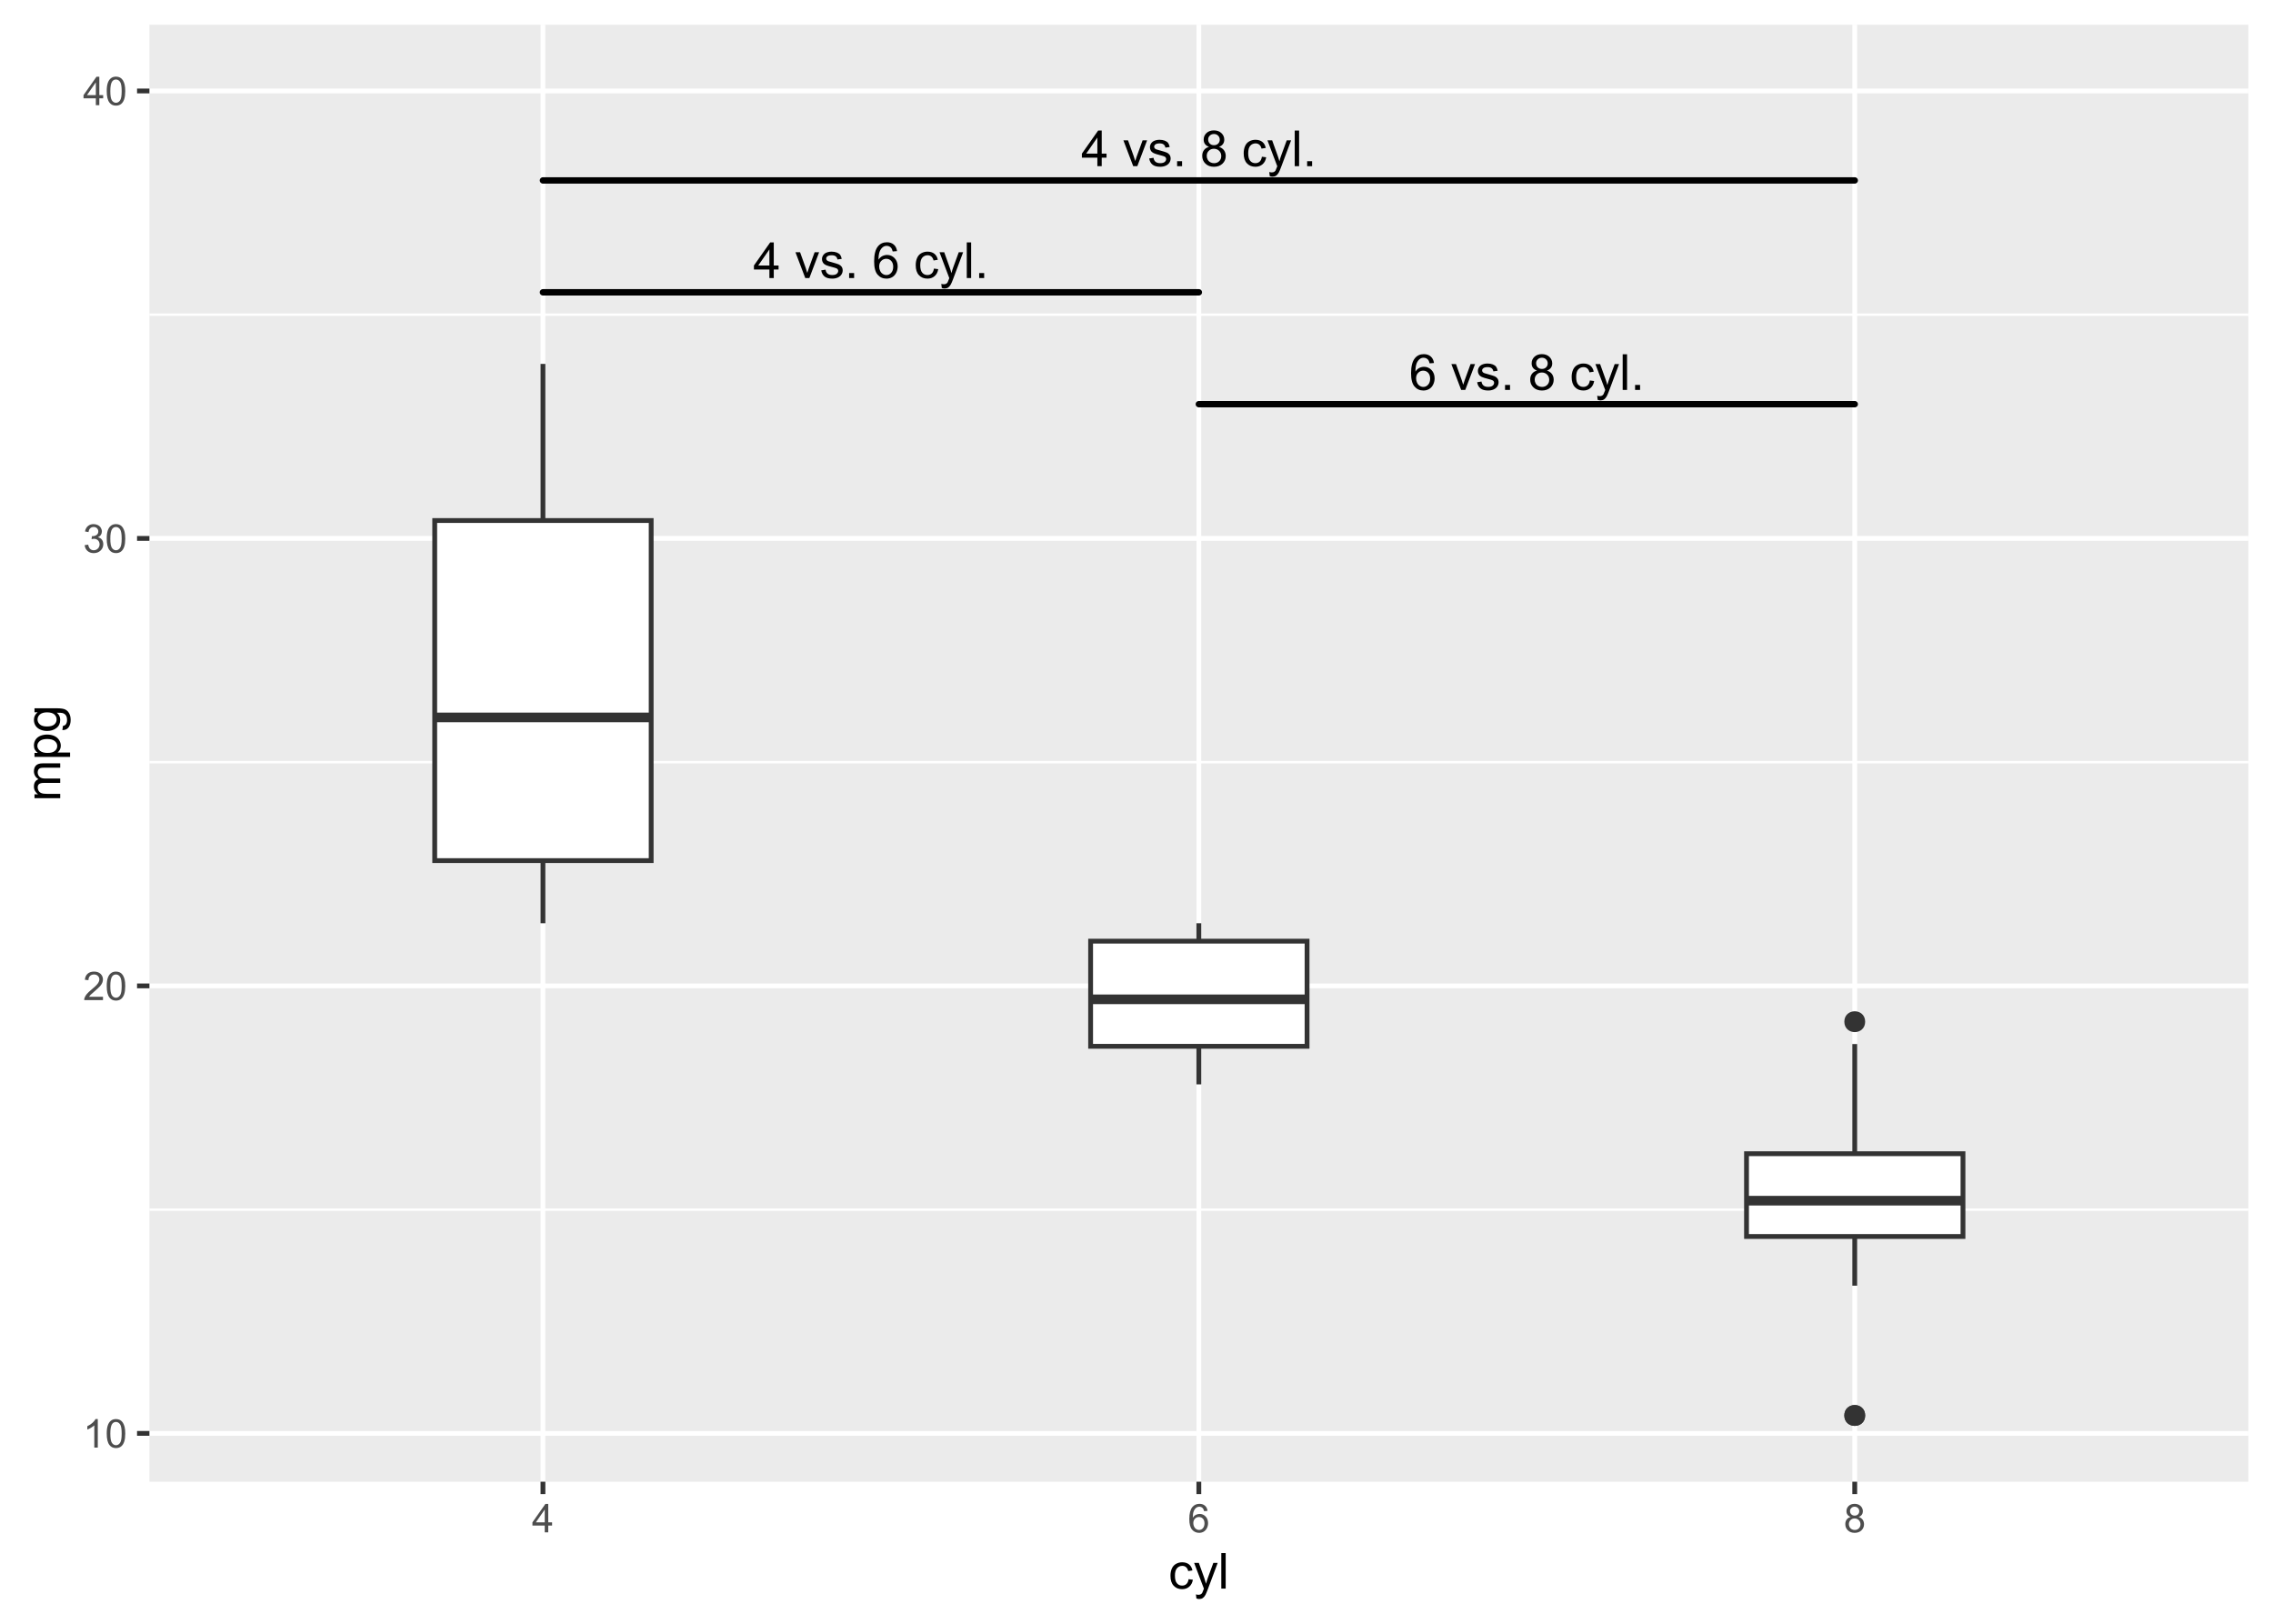
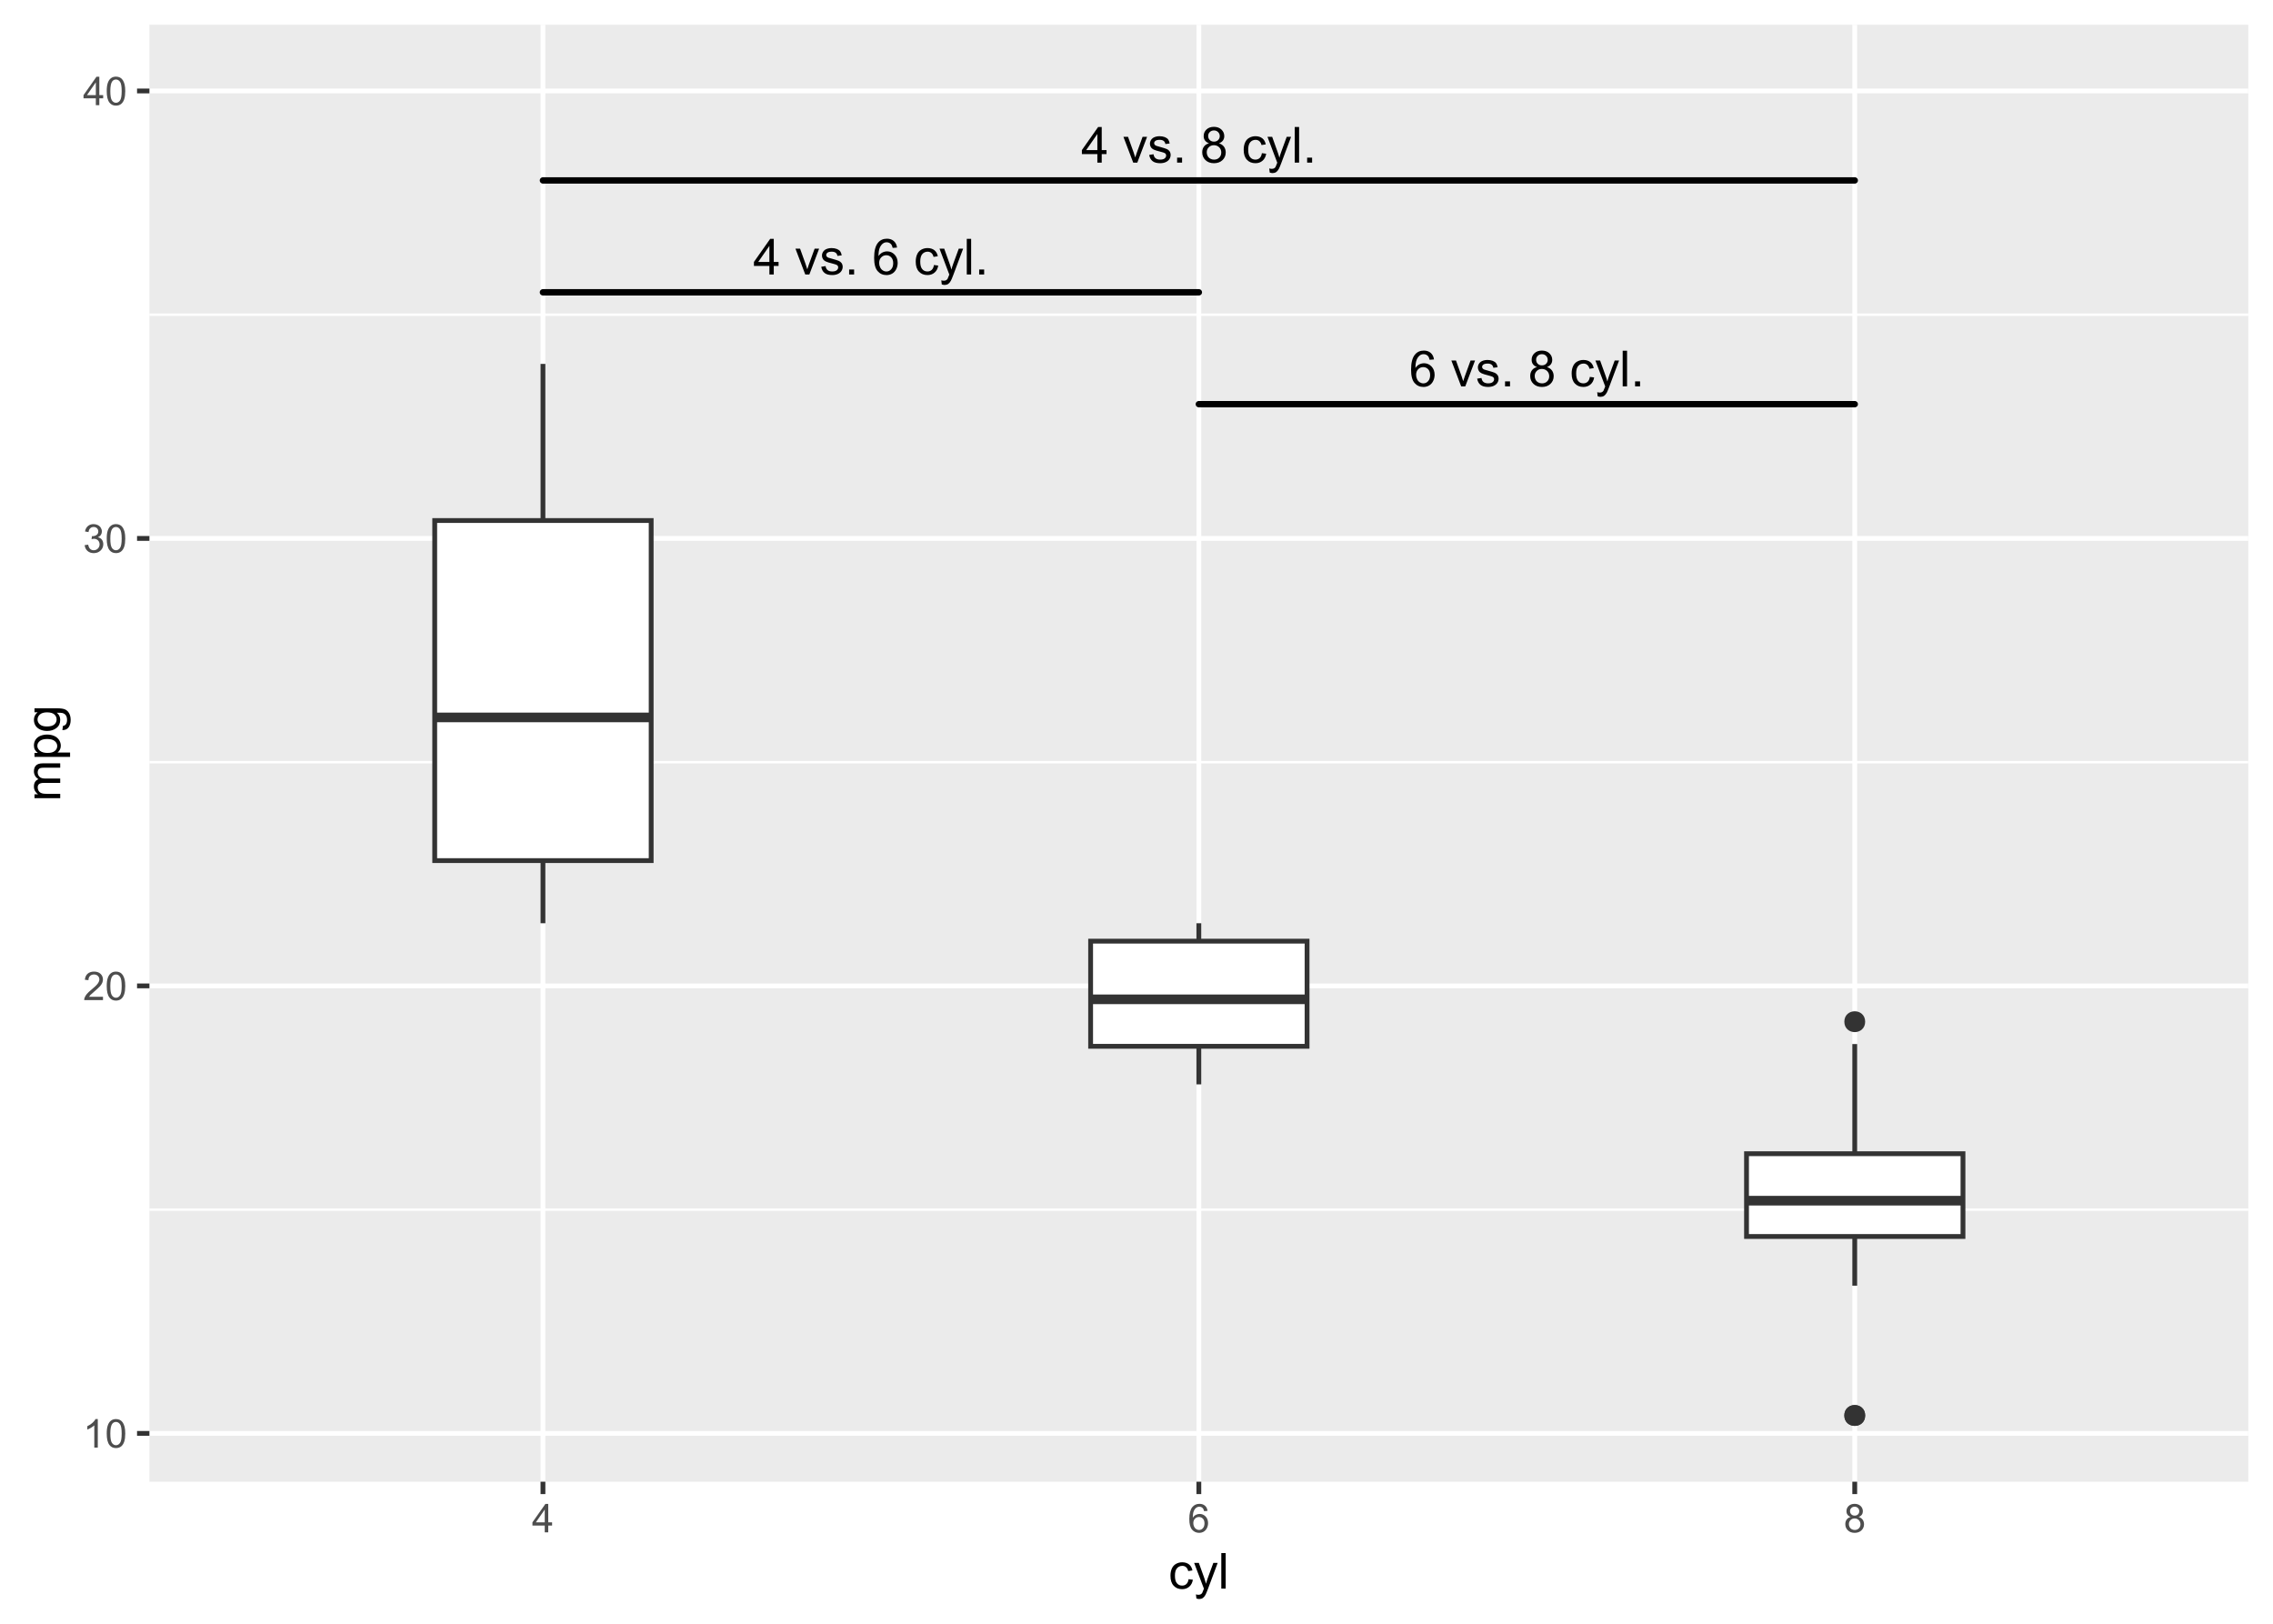
<svg xmlns="http://www.w3.org/2000/svg" xmlns:xlink="http://www.w3.org/1999/xlink" width="504pt" height="360pt" viewBox="0 0 504 360" version="1.1">
  <defs>
    <g>
      <symbol overflow="visible" id="glyph0-0">
        <path style="stroke:none;" d="M 1.379 0 L 1.379 -6.898 L 6.898 -6.898 L 6.898 0 Z M 1.551 -0.172 L 6.727 -0.172 L 6.727 -6.727 L 1.551 -6.727 Z M 1.551 -0.172 " />
      </symbol>
      <symbol overflow="visible" id="glyph0-1">
        <path style="stroke:none;" d="M 3.57 0 L 3.57 -1.891 L 0.141 -1.891 L 0.141 -2.781 L 3.746 -7.902 L 4.539 -7.902 L 4.539 -2.781 L 5.605 -2.781 L 5.605 -1.891 L 4.539 -1.891 L 4.539 0 Z M 3.57 -2.781 L 3.57 -6.344 L 1.094 -2.781 Z M 3.57 -2.781 " />
      </symbol>
      <symbol overflow="visible" id="glyph0-2">
        <path style="stroke:none;" d="" />
      </symbol>
      <symbol overflow="visible" id="glyph0-3">
        <path style="stroke:none;" d="M 2.316 0 L 0.141 -5.727 L 1.164 -5.727 L 2.395 -2.297 C 2.523 -1.926 2.645 -1.539 2.762 -1.145 C 2.844 -1.441 2.965 -1.805 3.121 -2.23 L 4.395 -5.727 L 5.391 -5.727 L 3.223 0 Z M 2.316 0 " />
      </symbol>
      <symbol overflow="visible" id="glyph0-4">
        <path style="stroke:none;" d="M 0.34 -1.707 L 1.301 -1.859 C 1.352 -1.469 1.5 -1.176 1.746 -0.973 C 1.992 -0.77 2.336 -0.668 2.781 -0.668 C 3.223 -0.668 3.555 -0.758 3.773 -0.938 C 3.988 -1.117 4.094 -1.328 4.098 -1.578 C 4.094 -1.797 4 -1.973 3.812 -2.098 C 3.676 -2.184 3.344 -2.293 2.82 -2.426 C 2.102 -2.605 1.609 -2.758 1.336 -2.891 C 1.062 -3.02 0.852 -3.203 0.711 -3.438 C 0.566 -3.668 0.496 -3.922 0.5 -4.203 C 0.496 -4.453 0.555 -4.691 0.676 -4.91 C 0.789 -5.129 0.949 -5.309 1.152 -5.457 C 1.301 -5.562 1.508 -5.656 1.77 -5.738 C 2.027 -5.812 2.305 -5.852 2.609 -5.855 C 3.055 -5.852 3.449 -5.789 3.789 -5.66 C 4.129 -5.527 4.379 -5.352 4.543 -5.133 C 4.699 -4.914 4.812 -4.617 4.879 -4.246 L 3.93 -4.117 C 3.883 -4.41 3.758 -4.641 3.555 -4.805 C 3.348 -4.969 3.055 -5.051 2.68 -5.055 C 2.23 -5.051 1.914 -4.977 1.723 -4.832 C 1.531 -4.684 1.434 -4.512 1.438 -4.316 C 1.434 -4.188 1.477 -4.074 1.559 -3.977 C 1.637 -3.871 1.758 -3.785 1.93 -3.719 C 2.023 -3.68 2.309 -3.598 2.785 -3.473 C 3.469 -3.285 3.949 -3.133 4.223 -3.02 C 4.492 -2.902 4.703 -2.734 4.859 -2.512 C 5.012 -2.289 5.09 -2.012 5.094 -1.684 C 5.09 -1.355 4.996 -1.051 4.809 -0.766 C 4.617 -0.48 4.344 -0.262 3.992 -0.105 C 3.633 0.051 3.23 0.129 2.785 0.129 C 2.039 0.129 1.473 -0.023 1.086 -0.332 C 0.691 -0.641 0.445 -1.098 0.34 -1.707 Z M 0.34 -1.707 " />
      </symbol>
      <symbol overflow="visible" id="glyph0-5">
        <path style="stroke:none;" d="M 1.004 0 L 1.004 -1.105 L 2.109 -1.105 L 2.109 0 Z M 1.004 0 " />
      </symbol>
      <symbol overflow="visible" id="glyph0-6">
        <path style="stroke:none;" d="M 5.492 -5.969 L 4.527 -5.891 C 4.438 -6.27 4.316 -6.547 4.16 -6.723 C 3.898 -6.996 3.574 -7.137 3.191 -7.137 C 2.879 -7.137 2.609 -7.051 2.379 -6.879 C 2.07 -6.652 1.828 -6.324 1.652 -5.902 C 1.477 -5.473 1.383 -4.863 1.379 -4.074 C 1.609 -4.426 1.895 -4.691 2.234 -4.867 C 2.57 -5.035 2.926 -5.121 3.301 -5.125 C 3.941 -5.121 4.492 -4.883 4.949 -4.41 C 5.402 -3.934 5.629 -3.32 5.633 -2.566 C 5.629 -2.066 5.523 -1.602 5.312 -1.18 C 5.098 -0.75 4.805 -0.426 4.43 -0.203 C 4.055 0.02 3.629 0.129 3.16 0.133 C 2.348 0.129 1.688 -0.164 1.18 -0.758 C 0.664 -1.348 0.41 -2.328 0.414 -3.699 C 0.41 -5.223 0.691 -6.332 1.262 -7.027 C 1.75 -7.629 2.414 -7.934 3.25 -7.934 C 3.871 -7.934 4.379 -7.758 4.777 -7.41 C 5.172 -7.062 5.41 -6.582 5.492 -5.969 Z M 1.531 -2.559 C 1.527 -2.223 1.598 -1.902 1.742 -1.602 C 1.883 -1.293 2.082 -1.062 2.34 -0.902 C 2.59 -0.742 2.859 -0.66 3.145 -0.664 C 3.551 -0.66 3.902 -0.828 4.199 -1.16 C 4.492 -1.488 4.641 -1.938 4.641 -2.508 C 4.641 -3.051 4.492 -3.48 4.203 -3.797 C 3.91 -4.109 3.547 -4.266 3.105 -4.27 C 2.668 -4.266 2.293 -4.109 1.988 -3.797 C 1.68 -3.48 1.527 -3.066 1.531 -2.559 Z M 1.531 -2.559 " />
      </symbol>
      <symbol overflow="visible" id="glyph0-7">
        <path style="stroke:none;" d="M 4.465 -2.098 L 5.418 -1.973 C 5.312 -1.312 5.047 -0.797 4.617 -0.43 C 4.188 -0.055 3.66 0.129 3.035 0.129 C 2.25 0.129 1.617 -0.125 1.145 -0.637 C 0.664 -1.148 0.426 -1.883 0.43 -2.84 C 0.426 -3.457 0.531 -4 0.738 -4.465 C 0.941 -4.926 1.25 -5.273 1.672 -5.508 C 2.086 -5.738 2.543 -5.852 3.039 -5.855 C 3.66 -5.852 4.168 -5.695 4.566 -5.383 C 4.957 -5.066 5.211 -4.621 5.324 -4.043 L 4.383 -3.898 C 4.289 -4.277 4.129 -4.566 3.902 -4.762 C 3.676 -4.953 3.398 -5.051 3.078 -5.055 C 2.586 -5.051 2.191 -4.875 1.887 -4.527 C 1.582 -4.176 1.43 -3.621 1.43 -2.867 C 1.43 -2.094 1.574 -1.535 1.871 -1.191 C 2.16 -0.84 2.547 -0.668 3.023 -0.668 C 3.402 -0.668 3.719 -0.785 3.977 -1.02 C 4.23 -1.254 4.395 -1.613 4.465 -2.098 Z M 4.465 -2.098 " />
      </symbol>
      <symbol overflow="visible" id="glyph0-8">
        <path style="stroke:none;" d="M 0.684 2.203 L 0.578 1.293 C 0.785 1.348 0.969 1.375 1.133 1.379 C 1.344 1.375 1.516 1.34 1.648 1.27 C 1.773 1.195 1.883 1.094 1.969 0.969 C 2.027 0.867 2.125 0.629 2.266 0.246 C 2.277 0.191 2.305 0.113 2.352 0.012 L 0.18 -5.727 L 1.223 -5.727 L 2.414 -2.41 C 2.57 -1.984 2.707 -1.543 2.828 -1.082 C 2.938 -1.523 3.07 -1.957 3.23 -2.387 L 4.453 -5.727 L 5.422 -5.727 L 3.246 0.098 C 3.012 0.723 2.828 1.156 2.699 1.395 C 2.523 1.715 2.324 1.949 2.105 2.098 C 1.879 2.246 1.613 2.32 1.309 2.324 C 1.121 2.32 0.914 2.281 0.684 2.203 Z M 0.684 2.203 " />
      </symbol>
      <symbol overflow="visible" id="glyph0-9">
        <path style="stroke:none;" d="M 0.707 0 L 0.707 -7.902 L 1.676 -7.902 L 1.676 0 Z M 0.707 0 " />
      </symbol>
      <symbol overflow="visible" id="glyph0-10">
        <path style="stroke:none;" d="M 1.953 -4.285 C 1.547 -4.43 1.25 -4.641 1.055 -4.914 C 0.859 -5.184 0.762 -5.512 0.766 -5.898 C 0.762 -6.469 0.969 -6.949 1.383 -7.344 C 1.797 -7.734 2.348 -7.934 3.035 -7.934 C 3.723 -7.934 4.277 -7.73 4.699 -7.332 C 5.121 -6.93 5.332 -6.445 5.332 -5.871 C 5.332 -5.504 5.234 -5.184 5.043 -4.914 C 4.848 -4.641 4.555 -4.43 4.168 -4.285 C 4.648 -4.121 5.02 -3.867 5.273 -3.52 C 5.527 -3.164 5.652 -2.742 5.656 -2.258 C 5.652 -1.578 5.414 -1.012 4.938 -0.555 C 4.457 -0.098 3.828 0.129 3.051 0.133 C 2.27 0.129 1.641 -0.098 1.164 -0.559 C 0.684 -1.016 0.445 -1.594 0.449 -2.285 C 0.445 -2.797 0.574 -3.227 0.84 -3.574 C 1.098 -3.922 1.469 -4.156 1.953 -4.285 Z M 1.758 -5.93 C 1.758 -5.555 1.875 -5.246 2.117 -5.012 C 2.355 -4.77 2.668 -4.652 3.055 -4.656 C 3.426 -4.652 3.734 -4.77 3.973 -5.008 C 4.211 -5.242 4.328 -5.531 4.332 -5.875 C 4.328 -6.23 4.207 -6.531 3.961 -6.773 C 3.715 -7.016 3.41 -7.137 3.047 -7.137 C 2.676 -7.137 2.367 -7.016 2.125 -6.781 C 1.879 -6.539 1.758 -6.258 1.758 -5.93 Z M 1.445 -2.281 C 1.441 -2 1.508 -1.734 1.641 -1.477 C 1.773 -1.219 1.969 -1.016 2.227 -0.875 C 2.484 -0.73 2.762 -0.66 3.062 -0.664 C 3.523 -0.66 3.906 -0.809 4.211 -1.109 C 4.512 -1.406 4.664 -1.785 4.664 -2.246 C 4.664 -2.711 4.508 -3.098 4.195 -3.406 C 3.883 -3.707 3.492 -3.859 3.031 -3.863 C 2.57 -3.859 2.191 -3.711 1.895 -3.41 C 1.59 -3.109 1.441 -2.73 1.445 -2.281 Z M 1.445 -2.281 " />
      </symbol>
      <symbol overflow="visible" id="glyph1-0">
        <path style="stroke:none;" d="M 1.102 0 L 1.102 -5.5 L 5.5 -5.5 L 5.5 0 Z M 1.238 -0.137 L 5.363 -0.137 L 5.363 -5.363 L 1.238 -5.363 Z M 1.238 -0.137 " />
      </symbol>
      <symbol overflow="visible" id="glyph1-1">
        <path style="stroke:none;" d="M 3.277 0 L 2.504 0 L 2.504 -4.93 C 2.316 -4.75 2.074 -4.574 1.773 -4.395 C 1.469 -4.215 1.195 -4.082 0.957 -3.996 L 0.957 -4.742 C 1.387 -4.941 1.766 -5.188 2.09 -5.48 C 2.414 -5.77 2.645 -6.051 2.781 -6.324 L 3.277 -6.324 Z M 3.277 0 " />
      </symbol>
      <symbol overflow="visible" id="glyph1-2">
        <path style="stroke:none;" d="M 0.367 -3.105 C 0.363 -3.848 0.438 -4.445 0.594 -4.902 C 0.742 -5.355 0.973 -5.707 1.277 -5.953 C 1.578 -6.199 1.957 -6.32 2.418 -6.324 C 2.754 -6.32 3.051 -6.254 3.309 -6.121 C 3.562 -5.984 3.773 -5.789 3.938 -5.531 C 4.102 -5.273 4.23 -4.961 4.328 -4.594 C 4.422 -4.227 4.469 -3.73 4.473 -3.105 C 4.469 -2.367 4.395 -1.77 4.242 -1.316 C 4.09 -0.859 3.863 -0.508 3.562 -0.262 C 3.258 -0.016 2.875 0.105 2.418 0.109 C 1.809 0.105 1.332 -0.109 0.988 -0.547 C 0.57 -1.066 0.363 -1.922 0.367 -3.105 Z M 1.16 -3.105 C 1.16 -2.07 1.281 -1.379 1.523 -1.039 C 1.766 -0.695 2.062 -0.527 2.418 -0.527 C 2.773 -0.527 3.074 -0.699 3.316 -1.043 C 3.559 -1.387 3.68 -2.074 3.68 -3.105 C 3.68 -4.145 3.559 -4.832 3.316 -5.172 C 3.074 -5.512 2.77 -5.684 2.41 -5.684 C 2.051 -5.684 1.77 -5.531 1.559 -5.234 C 1.293 -4.844 1.16 -4.137 1.16 -3.105 Z M 1.16 -3.105 " />
      </symbol>
      <symbol overflow="visible" id="glyph1-3">
        <path style="stroke:none;" d="M 4.43 -0.742 L 4.43 0 L 0.266 0 C 0.258 -0.188 0.289 -0.367 0.355 -0.539 C 0.461 -0.82 0.629 -1.098 0.863 -1.375 C 1.094 -1.648 1.434 -1.965 1.879 -2.328 C 2.562 -2.887 3.023 -3.332 3.266 -3.664 C 3.5 -3.988 3.621 -4.301 3.625 -4.594 C 3.621 -4.898 3.512 -5.156 3.297 -5.367 C 3.074 -5.578 2.789 -5.684 2.441 -5.684 C 2.066 -5.684 1.77 -5.57 1.547 -5.348 C 1.32 -5.125 1.207 -4.816 1.207 -4.422 L 0.414 -4.504 C 0.465 -5.094 0.668 -5.543 1.027 -5.855 C 1.379 -6.164 1.855 -6.32 2.457 -6.324 C 3.059 -6.32 3.539 -6.152 3.891 -5.82 C 4.242 -5.484 4.418 -5.07 4.422 -4.578 C 4.418 -4.32 4.367 -4.074 4.266 -3.832 C 4.164 -3.59 3.992 -3.332 3.754 -3.062 C 3.512 -2.793 3.113 -2.426 2.562 -1.957 C 2.094 -1.566 1.797 -1.301 1.664 -1.16 C 1.531 -1.02 1.422 -0.879 1.34 -0.742 Z M 4.43 -0.742 " />
      </symbol>
      <symbol overflow="visible" id="glyph1-4">
        <path style="stroke:none;" d="M 0.371 -1.664 L 1.145 -1.766 C 1.23 -1.324 1.383 -1.008 1.598 -0.816 C 1.809 -0.621 2.066 -0.527 2.375 -0.527 C 2.734 -0.527 3.043 -0.652 3.297 -0.906 C 3.547 -1.156 3.672 -1.469 3.676 -1.844 C 3.672 -2.195 3.555 -2.488 3.324 -2.719 C 3.09 -2.949 2.797 -3.062 2.441 -3.066 C 2.293 -3.062 2.109 -3.035 1.895 -2.98 L 1.98 -3.66 C 2.031 -3.652 2.07 -3.648 2.105 -3.652 C 2.434 -3.648 2.73 -3.734 2.996 -3.91 C 3.254 -4.078 3.387 -4.344 3.391 -4.703 C 3.387 -4.984 3.289 -5.219 3.102 -5.406 C 2.906 -5.59 2.66 -5.684 2.359 -5.688 C 2.055 -5.684 1.805 -5.59 1.605 -5.402 C 1.402 -5.215 1.273 -4.93 1.219 -4.555 L 0.445 -4.691 C 0.539 -5.207 0.754 -5.609 1.09 -5.895 C 1.426 -6.18 1.844 -6.32 2.344 -6.324 C 2.688 -6.32 3.004 -6.246 3.293 -6.102 C 3.582 -5.953 3.801 -5.754 3.953 -5.5 C 4.105 -5.242 4.184 -4.973 4.184 -4.688 C 4.184 -4.414 4.109 -4.164 3.965 -3.945 C 3.816 -3.719 3.602 -3.543 3.316 -3.41 C 3.688 -3.324 3.977 -3.145 4.184 -2.875 C 4.391 -2.602 4.492 -2.262 4.496 -1.859 C 4.492 -1.305 4.293 -0.84 3.895 -0.461 C 3.492 -0.078 2.984 0.109 2.371 0.113 C 1.816 0.109 1.355 -0.051 0.992 -0.379 C 0.625 -0.707 0.418 -1.137 0.371 -1.664 Z M 0.371 -1.664 " />
      </symbol>
      <symbol overflow="visible" id="glyph1-5">
        <path style="stroke:none;" d="M 2.844 0 L 2.844 -1.508 L 0.113 -1.508 L 0.113 -2.219 L 2.988 -6.301 L 3.617 -6.301 L 3.617 -2.219 L 4.469 -2.219 L 4.469 -1.508 L 3.617 -1.508 L 3.617 0 Z M 2.844 -2.219 L 2.844 -5.059 L 0.871 -2.219 Z M 2.844 -2.219 " />
      </symbol>
      <symbol overflow="visible" id="glyph1-6">
        <path style="stroke:none;" d="M 4.379 -4.758 L 3.609 -4.695 C 3.539 -4.996 3.441 -5.219 3.316 -5.359 C 3.105 -5.574 2.848 -5.684 2.543 -5.688 C 2.297 -5.684 2.078 -5.617 1.895 -5.484 C 1.648 -5.305 1.457 -5.043 1.32 -4.703 C 1.176 -4.363 1.105 -3.879 1.102 -3.25 C 1.285 -3.531 1.512 -3.742 1.781 -3.879 C 2.051 -4.016 2.332 -4.082 2.629 -4.086 C 3.141 -4.082 3.578 -3.895 3.945 -3.516 C 4.305 -3.137 4.488 -2.645 4.492 -2.047 C 4.488 -1.648 4.402 -1.281 4.234 -0.941 C 4.062 -0.602 3.828 -0.34 3.531 -0.16 C 3.23 0.02 2.895 0.105 2.52 0.109 C 1.871 0.105 1.344 -0.129 0.941 -0.602 C 0.531 -1.074 0.328 -1.855 0.332 -2.949 C 0.328 -4.16 0.551 -5.047 1.004 -5.602 C 1.395 -6.082 1.926 -6.32 2.59 -6.324 C 3.086 -6.32 3.492 -6.184 3.809 -5.906 C 4.125 -5.629 4.312 -5.246 4.379 -4.758 Z M 1.219 -2.039 C 1.219 -1.773 1.273 -1.516 1.387 -1.273 C 1.5 -1.027 1.66 -0.844 1.863 -0.719 C 2.066 -0.59 2.277 -0.527 2.504 -0.527 C 2.828 -0.527 3.109 -0.656 3.348 -0.922 C 3.578 -1.184 3.695 -1.543 3.699 -2 C 3.695 -2.43 3.582 -2.773 3.352 -3.027 C 3.117 -3.273 2.824 -3.398 2.477 -3.402 C 2.121 -3.398 1.824 -3.273 1.582 -3.027 C 1.34 -2.773 1.219 -2.445 1.219 -2.039 Z M 1.219 -2.039 " />
      </symbol>
      <symbol overflow="visible" id="glyph1-7">
        <path style="stroke:none;" d="M 1.555 -3.418 C 1.23 -3.531 0.992 -3.699 0.84 -3.918 C 0.684 -4.133 0.609 -4.395 0.609 -4.699 C 0.609 -5.156 0.773 -5.539 1.102 -5.855 C 1.43 -6.164 1.867 -6.32 2.418 -6.324 C 2.969 -6.32 3.41 -6.16 3.746 -5.844 C 4.078 -5.523 4.246 -5.137 4.25 -4.68 C 4.246 -4.387 4.172 -4.133 4.02 -3.918 C 3.863 -3.699 3.629 -3.531 3.32 -3.418 C 3.707 -3.285 4 -3.082 4.203 -2.805 C 4.402 -2.52 4.504 -2.184 4.508 -1.801 C 4.504 -1.258 4.312 -0.805 3.934 -0.441 C 3.551 -0.074 3.051 0.105 2.434 0.109 C 1.809 0.105 1.309 -0.074 0.926 -0.441 C 0.543 -0.809 0.352 -1.27 0.355 -1.82 C 0.352 -2.23 0.457 -2.574 0.668 -2.852 C 0.875 -3.125 1.168 -3.312 1.555 -3.418 Z M 1.402 -4.727 C 1.398 -4.426 1.496 -4.184 1.688 -3.996 C 1.879 -3.805 2.129 -3.707 2.438 -3.711 C 2.734 -3.707 2.977 -3.801 3.168 -3.992 C 3.355 -4.176 3.449 -4.406 3.453 -4.684 C 3.449 -4.965 3.352 -5.203 3.16 -5.398 C 2.961 -5.586 2.719 -5.684 2.43 -5.688 C 2.129 -5.684 1.883 -5.59 1.691 -5.402 C 1.496 -5.215 1.398 -4.988 1.402 -4.727 Z M 1.152 -1.816 C 1.148 -1.598 1.199 -1.383 1.309 -1.176 C 1.41 -0.969 1.566 -0.809 1.773 -0.695 C 1.98 -0.582 2.203 -0.527 2.441 -0.527 C 2.809 -0.527 3.113 -0.645 3.355 -0.883 C 3.594 -1.121 3.715 -1.426 3.719 -1.793 C 3.715 -2.164 3.59 -2.469 3.344 -2.715 C 3.094 -2.957 2.785 -3.082 2.414 -3.082 C 2.051 -3.082 1.75 -2.961 1.512 -2.719 C 1.27 -2.477 1.148 -2.176 1.152 -1.816 Z M 1.152 -1.816 " />
      </symbol>
      <symbol overflow="visible" id="glyph2-0">
        <path style="stroke:none;" d="M 1.375 0 L 1.375 -6.875 L 6.875 -6.875 L 6.875 0 Z M 1.547 -0.172 L 6.703 -0.172 L 6.703 -6.703 L 1.547 -6.703 Z M 1.547 -0.172 " />
      </symbol>
      <symbol overflow="visible" id="glyph2-1">
        <path style="stroke:none;" d="M 4.445 -2.09 L 5.398 -1.965 C 5.289 -1.309 5.023 -0.797 4.598 -0.426 C 4.168 -0.055 3.645 0.129 3.023 0.129 C 2.242 0.129 1.613 -0.125 1.141 -0.637 C 0.664 -1.145 0.426 -1.875 0.43 -2.832 C 0.426 -3.441 0.527 -3.98 0.734 -4.445 C 0.938 -4.906 1.25 -5.254 1.668 -5.484 C 2.082 -5.715 2.535 -5.828 3.031 -5.832 C 3.645 -5.828 4.152 -5.672 4.547 -5.363 C 4.941 -5.047 5.191 -4.602 5.305 -4.027 L 4.367 -3.883 C 4.273 -4.262 4.117 -4.551 3.891 -4.746 C 3.664 -4.941 3.387 -5.039 3.066 -5.039 C 2.574 -5.039 2.18 -4.863 1.879 -4.516 C 1.57 -4.164 1.418 -3.613 1.422 -2.859 C 1.418 -2.09 1.566 -1.531 1.863 -1.184 C 2.156 -0.836 2.539 -0.66 3.012 -0.664 C 3.391 -0.66 3.707 -0.777 3.961 -1.012 C 4.215 -1.242 4.375 -1.602 4.445 -2.09 Z M 4.445 -2.09 " />
      </symbol>
      <symbol overflow="visible" id="glyph2-2">
        <path style="stroke:none;" d="M 0.684 2.195 L 0.574 1.289 C 0.785 1.344 0.969 1.371 1.129 1.375 C 1.34 1.371 1.512 1.336 1.641 1.266 C 1.77 1.195 1.875 1.094 1.961 0.969 C 2.02 0.867 2.117 0.629 2.258 0.246 C 2.27 0.191 2.301 0.113 2.344 0.012 L 0.176 -5.703 L 1.219 -5.703 L 2.406 -2.402 C 2.559 -1.98 2.695 -1.539 2.82 -1.078 C 2.926 -1.523 3.059 -1.957 3.219 -2.379 L 4.438 -5.703 L 5.402 -5.703 L 3.234 0.098 C 3 0.719 2.816 1.148 2.691 1.391 C 2.516 1.703 2.32 1.938 2.098 2.09 C 1.875 2.238 1.609 2.312 1.305 2.316 C 1.117 2.312 0.91 2.273 0.684 2.195 Z M 0.684 2.195 " />
      </symbol>
      <symbol overflow="visible" id="glyph2-3">
        <path style="stroke:none;" d="M 0.703 0 L 0.703 -7.875 L 1.672 -7.875 L 1.672 0 Z M 0.703 0 " />
      </symbol>
      <symbol overflow="visible" id="glyph3-0">
        <path style="stroke:none;" d="M 0 -1.375 L -6.875 -1.375 L -6.875 -6.875 L 0 -6.875 Z M -0.172 -1.547 L -0.172 -6.703 L -6.703 -6.703 L -6.703 -1.547 Z M -0.172 -1.547 " />
      </symbol>
      <symbol overflow="visible" id="glyph3-1">
        <path style="stroke:none;" d="M 0 -0.727 L -5.703 -0.727 L -5.703 -1.59 L -4.902 -1.59 C -5.18 -1.766 -5.406 -2.004 -5.578 -2.305 C -5.746 -2.598 -5.828 -2.938 -5.832 -3.32 C -5.828 -3.738 -5.742 -4.086 -5.566 -4.359 C -5.391 -4.629 -5.145 -4.816 -4.836 -4.93 C -5.496 -5.379 -5.828 -5.969 -5.832 -6.691 C -5.828 -7.254 -5.672 -7.688 -5.363 -7.996 C -5.047 -8.297 -4.566 -8.449 -3.914 -8.453 L 0 -8.453 L 0 -7.492 L -3.594 -7.492 C -3.977 -7.488 -4.254 -7.457 -4.426 -7.398 C -4.594 -7.332 -4.734 -7.219 -4.84 -7.059 C -4.941 -6.891 -4.992 -6.695 -4.996 -6.477 C -4.992 -6.07 -4.859 -5.738 -4.594 -5.477 C -4.328 -5.211 -3.898 -5.078 -3.312 -5.082 L 0 -5.082 L 0 -4.113 L -3.707 -4.113 C -4.133 -4.113 -4.453 -4.031 -4.672 -3.875 C -4.883 -3.715 -4.992 -3.461 -4.996 -3.105 C -4.992 -2.832 -4.922 -2.578 -4.781 -2.348 C -4.637 -2.117 -4.426 -1.949 -4.152 -1.848 C -3.875 -1.738 -3.477 -1.688 -2.961 -1.691 L 0 -1.691 Z M 0 -0.727 " />
      </symbol>
      <symbol overflow="visible" id="glyph3-2">
        <path style="stroke:none;" d="M 2.188 -0.727 L -5.703 -0.727 L -5.703 -1.605 L -4.961 -1.605 C -5.25 -1.812 -5.469 -2.047 -5.613 -2.309 C -5.758 -2.57 -5.828 -2.887 -5.832 -3.262 C -5.828 -3.746 -5.703 -4.176 -5.457 -4.551 C -5.203 -4.922 -4.852 -5.203 -4.395 -5.391 C -3.938 -5.578 -3.438 -5.672 -2.895 -5.676 C -2.309 -5.672 -1.781 -5.566 -1.316 -5.359 C -0.848 -5.148 -0.488 -4.844 -0.242 -4.449 C 0.008 -4.047 0.129 -3.629 0.129 -3.191 C 0.129 -2.867 0.062 -2.578 -0.074 -2.32 C -0.207 -2.062 -0.379 -1.852 -0.59 -1.691 L 2.188 -1.691 Z M -2.82 -1.602 C -2.082 -1.598 -1.539 -1.746 -1.191 -2.047 C -0.836 -2.34 -0.66 -2.699 -0.664 -3.125 C -0.66 -3.551 -0.844 -3.918 -1.211 -4.227 C -1.574 -4.531 -2.137 -4.688 -2.898 -4.688 C -3.625 -4.688 -4.168 -4.535 -4.531 -4.238 C -4.891 -3.938 -5.074 -3.582 -5.074 -3.168 C -5.074 -2.754 -4.879 -2.391 -4.496 -2.074 C -4.109 -1.758 -3.551 -1.598 -2.82 -1.602 Z M -2.82 -1.602 " />
      </symbol>
      <symbol overflow="visible" id="glyph3-3">
        <path style="stroke:none;" d="M 0.473 -0.547 L 0.613 -1.488 C 0.898 -1.527 1.109 -1.637 1.246 -1.816 C 1.422 -2.055 1.512 -2.379 1.516 -2.797 C 1.512 -3.242 1.422 -3.59 1.246 -3.832 C 1.062 -4.074 0.812 -4.238 0.496 -4.328 C 0.297 -4.379 -0.113 -4.402 -0.746 -4.398 C -0.246 -3.973 0 -3.445 0 -2.82 C 0 -2.031 -0.281 -1.426 -0.848 -1 C -1.41 -0.566 -2.09 -0.352 -2.883 -0.355 C -3.426 -0.352 -3.926 -0.449 -4.391 -0.648 C -4.848 -0.844 -5.203 -1.129 -5.457 -1.504 C -5.703 -1.875 -5.828 -2.316 -5.832 -2.824 C -5.828 -3.496 -5.559 -4.051 -5.016 -4.492 L -5.703 -4.492 L -5.703 -5.383 L -0.773 -5.383 C 0.113 -5.379 0.742 -5.289 1.113 -5.109 C 1.484 -4.93 1.777 -4.641 1.992 -4.25 C 2.207 -3.855 2.312 -3.375 2.316 -2.805 C 2.312 -2.121 2.16 -1.57 1.855 -1.152 C 1.547 -0.734 1.086 -0.531 0.473 -0.547 Z M -2.953 -1.348 C -2.203 -1.348 -1.656 -1.496 -1.316 -1.793 C -0.969 -2.09 -0.797 -2.461 -0.801 -2.91 C -0.797 -3.352 -0.969 -3.723 -1.312 -4.027 C -1.652 -4.324 -2.188 -4.477 -2.922 -4.48 C -3.617 -4.477 -4.145 -4.32 -4.5 -4.016 C -4.852 -3.703 -5.027 -3.332 -5.031 -2.895 C -5.027 -2.465 -4.852 -2.098 -4.508 -1.797 C -4.156 -1.496 -3.641 -1.348 -2.953 -1.348 Z M -2.953 -1.348 " />
      </symbol>
    </g>
    <clipPath id="clip1">
      <path d="M 33.129 5.48 L 498.523 5.48 L 498.523 328.512 L 33.129 328.512 Z M 33.129 5.48 " />
    </clipPath>
    <clipPath id="clip2">
      <path d="M 33.129 267 L 498.523 267 L 498.523 269 L 33.129 269 Z M 33.129 267 " />
    </clipPath>
    <clipPath id="clip3">
      <path d="M 33.129 168 L 498.523 168 L 498.523 170 L 33.129 170 Z M 33.129 168 " />
    </clipPath>
    <clipPath id="clip4">
      <path d="M 33.129 69 L 498.523 69 L 498.523 71 L 33.129 71 Z M 33.129 69 " />
    </clipPath>
    <clipPath id="clip5">
      <path d="M 33.129 317 L 498.523 317 L 498.523 319 L 33.129 319 Z M 33.129 317 " />
    </clipPath>
    <clipPath id="clip6">
      <path d="M 33.129 218 L 498.523 218 L 498.523 220 L 33.129 220 Z M 33.129 218 " />
    </clipPath>
    <clipPath id="clip7">
      <path d="M 33.129 118 L 498.523 118 L 498.523 120 L 33.129 120 Z M 33.129 118 " />
    </clipPath>
    <clipPath id="clip8">
      <path d="M 33.129 19 L 498.523 19 L 498.523 21 L 33.129 21 Z M 33.129 19 " />
    </clipPath>
    <clipPath id="clip9">
      <path d="M 119 5.48 L 121 5.48 L 121 328.512 L 119 328.512 Z M 119 5.48 " />
    </clipPath>
    <clipPath id="clip10">
      <path d="M 265 5.48 L 267 5.48 L 267 328.512 L 265 328.512 Z M 265 5.48 " />
    </clipPath>
    <clipPath id="clip11">
      <path d="M 410 5.48 L 412 5.48 L 412 328.512 L 410 328.512 Z M 410 5.48 " />
    </clipPath>
  </defs>
  <g id="surface24">
    <rect x="0" y="0" width="504" height="360" style="fill:rgb(100%,100%,100%);fill-opacity:1;stroke:none;" />
    <rect x="0" y="0" width="504" height="360" style="fill:rgb(100%,100%,100%);fill-opacity:1;stroke:none;" />
    <path style="fill:none;stroke-width:1.067;stroke-linecap:round;stroke-linejoin:round;stroke:rgb(100%,100%,100%);stroke-opacity:1;stroke-miterlimit:10;" d="M 0 360 L 504 360 L 504 0 L 0 0 Z M 0 360 " />
    <g clip-path="url(#clip1)" clip-rule="nonzero">
      <path style=" stroke:none;fill-rule:nonzero;fill:rgb(92.157%,92.157%,92.157%);fill-opacity:1;" d="M 33.129 328.508 L 498.523 328.508 L 498.523 5.477 L 33.129 5.477 Z M 33.129 328.508 " />
    </g>
    <g clip-path="url(#clip2)" clip-rule="nonzero">
      <path style="fill:none;stroke-width:0.533;stroke-linecap:butt;stroke-linejoin:round;stroke:rgb(100%,100%,100%);stroke-opacity:1;stroke-miterlimit:10;" d="M 33.129 268.188 L 498.52 268.188 " />
    </g>
    <g clip-path="url(#clip3)" clip-rule="nonzero">
      <path style="fill:none;stroke-width:0.533;stroke-linecap:butt;stroke-linejoin:round;stroke:rgb(100%,100%,100%);stroke-opacity:1;stroke-miterlimit:10;" d="M 33.129 168.98 L 498.52 168.98 " />
    </g>
    <g clip-path="url(#clip4)" clip-rule="nonzero">
      <path style="fill:none;stroke-width:0.533;stroke-linecap:butt;stroke-linejoin:round;stroke:rgb(100%,100%,100%);stroke-opacity:1;stroke-miterlimit:10;" d="M 33.129 69.77 L 498.52 69.77 " />
    </g>
    <g clip-path="url(#clip5)" clip-rule="nonzero">
      <path style="fill:none;stroke-width:1.067;stroke-linecap:butt;stroke-linejoin:round;stroke:rgb(100%,100%,100%);stroke-opacity:1;stroke-miterlimit:10;" d="M 33.129 317.793 L 498.52 317.793 " />
    </g>
    <g clip-path="url(#clip6)" clip-rule="nonzero">
      <path style="fill:none;stroke-width:1.067;stroke-linecap:butt;stroke-linejoin:round;stroke:rgb(100%,100%,100%);stroke-opacity:1;stroke-miterlimit:10;" d="M 33.129 218.582 L 498.52 218.582 " />
    </g>
    <g clip-path="url(#clip7)" clip-rule="nonzero">
      <path style="fill:none;stroke-width:1.067;stroke-linecap:butt;stroke-linejoin:round;stroke:rgb(100%,100%,100%);stroke-opacity:1;stroke-miterlimit:10;" d="M 33.129 119.375 L 498.52 119.375 " />
    </g>
    <g clip-path="url(#clip8)" clip-rule="nonzero">
      <path style="fill:none;stroke-width:1.067;stroke-linecap:butt;stroke-linejoin:round;stroke:rgb(100%,100%,100%);stroke-opacity:1;stroke-miterlimit:10;" d="M 33.129 20.164 L 498.52 20.164 " />
    </g>
    <g clip-path="url(#clip9)" clip-rule="nonzero">
      <path style="fill:none;stroke-width:1.067;stroke-linecap:butt;stroke-linejoin:round;stroke:rgb(100%,100%,100%);stroke-opacity:1;stroke-miterlimit:10;" d="M 120.391 328.508 L 120.391 5.48 " />
    </g>
    <g clip-path="url(#clip10)" clip-rule="nonzero">
      <path style="fill:none;stroke-width:1.067;stroke-linecap:butt;stroke-linejoin:round;stroke:rgb(100%,100%,100%);stroke-opacity:1;stroke-miterlimit:10;" d="M 265.824 328.508 L 265.824 5.48 " />
    </g>
    <g clip-path="url(#clip11)" clip-rule="nonzero">
      <path style="fill:none;stroke-width:1.067;stroke-linecap:butt;stroke-linejoin:round;stroke:rgb(100%,100%,100%);stroke-opacity:1;stroke-miterlimit:10;" d="M 411.258 328.508 L 411.258 5.48 " />
    </g>
    <path style="fill:none;stroke-width:1.067;stroke-linecap:butt;stroke-linejoin:round;stroke:rgb(20%,20%,20%);stroke-opacity:1;stroke-miterlimit:10;" d="M 120.391 115.406 L 120.391 80.68 " />
    <path style="fill:none;stroke-width:1.067;stroke-linecap:butt;stroke-linejoin:round;stroke:rgb(20%,20%,20%);stroke-opacity:1;stroke-miterlimit:10;" d="M 120.391 190.805 L 120.391 204.695 " />
    <path style="fill-rule:nonzero;fill:rgb(100%,100%,100%);fill-opacity:1;stroke-width:1.067;stroke-linecap:butt;stroke-linejoin:miter;stroke:rgb(20%,20%,20%);stroke-opacity:1;stroke-miterlimit:10;" d="M 96.391 115.406 L 96.391 190.805 L 144.387 190.805 L 144.387 115.406 Z M 96.391 115.406 " />
    <path style="fill:none;stroke-width:2.134;stroke-linecap:butt;stroke-linejoin:miter;stroke:rgb(20%,20%,20%);stroke-opacity:1;stroke-miterlimit:10;" d="M 96.391 159.059 L 144.387 159.059 " />
    <path style="fill:none;stroke-width:1.067;stroke-linecap:butt;stroke-linejoin:round;stroke:rgb(20%,20%,20%);stroke-opacity:1;stroke-miterlimit:10;" d="M 265.824 208.664 L 265.824 204.695 " />
    <path style="fill:none;stroke-width:1.067;stroke-linecap:butt;stroke-linejoin:round;stroke:rgb(20%,20%,20%);stroke-opacity:1;stroke-miterlimit:10;" d="M 265.824 231.977 L 265.824 240.41 " />
    <path style="fill-rule:nonzero;fill:rgb(100%,100%,100%);fill-opacity:1;stroke-width:1.067;stroke-linecap:butt;stroke-linejoin:miter;stroke:rgb(20%,20%,20%);stroke-opacity:1;stroke-miterlimit:10;" d="M 241.828 208.664 L 241.828 231.977 L 289.82 231.977 L 289.82 208.664 Z M 241.828 208.664 " />
    <path style="fill:none;stroke-width:2.134;stroke-linecap:butt;stroke-linejoin:miter;stroke:rgb(20%,20%,20%);stroke-opacity:1;stroke-miterlimit:10;" d="M 241.828 221.559 L 289.82 221.559 " />
    <path style="fill-rule:nonzero;fill:rgb(20%,20%,20%);fill-opacity:1;stroke-width:0.709;stroke-linecap:round;stroke-linejoin:round;stroke:rgb(20%,20%,20%);stroke-opacity:1;stroke-miterlimit:10;" d="M 413.215 313.824 C 413.215 316.434 409.305 316.434 409.305 313.824 C 409.305 311.219 413.215 311.219 413.215 313.824 " />
    <path style="fill-rule:nonzero;fill:rgb(20%,20%,20%);fill-opacity:1;stroke-width:0.709;stroke-linecap:round;stroke-linejoin:round;stroke:rgb(20%,20%,20%);stroke-opacity:1;stroke-miterlimit:10;" d="M 413.215 313.824 C 413.215 316.434 409.305 316.434 409.305 313.824 C 409.305 311.219 413.215 311.219 413.215 313.824 " />
    <path style="fill-rule:nonzero;fill:rgb(20%,20%,20%);fill-opacity:1;stroke-width:0.709;stroke-linecap:round;stroke-linejoin:round;stroke:rgb(20%,20%,20%);stroke-opacity:1;stroke-miterlimit:10;" d="M 413.215 226.52 C 413.215 229.129 409.305 229.129 409.305 226.52 C 409.305 223.914 413.215 223.914 413.215 226.52 " />
    <path style="fill:none;stroke-width:1.067;stroke-linecap:butt;stroke-linejoin:round;stroke:rgb(20%,20%,20%);stroke-opacity:1;stroke-miterlimit:10;" d="M 411.258 255.789 L 411.258 231.48 " />
    <path style="fill:none;stroke-width:1.067;stroke-linecap:butt;stroke-linejoin:round;stroke:rgb(20%,20%,20%);stroke-opacity:1;stroke-miterlimit:10;" d="M 411.258 274.141 L 411.258 285.055 " />
    <path style="fill-rule:nonzero;fill:rgb(100%,100%,100%);fill-opacity:1;stroke-width:1.067;stroke-linecap:butt;stroke-linejoin:miter;stroke:rgb(20%,20%,20%);stroke-opacity:1;stroke-miterlimit:10;" d="M 387.262 255.789 L 387.262 274.141 L 435.258 274.141 L 435.258 255.789 Z M 387.262 255.789 " />
    <path style="fill:none;stroke-width:2.134;stroke-linecap:butt;stroke-linejoin:miter;stroke:rgb(20%,20%,20%);stroke-opacity:1;stroke-miterlimit:10;" d="M 387.262 266.203 L 435.258 266.203 " />
    <path style="fill:none;stroke-width:1.417;stroke-linecap:round;stroke-linejoin:round;stroke:rgb(0%,0%,0%);stroke-opacity:1;stroke-miterlimit:10;" d="M 120.391 64.809 L 265.824 64.809 " />
    <g style="fill:rgb(0%,0%,0%);fill-opacity:1;">
-       <use xlink:href="#glyph0-1" x="167.031" y="61.645" />
-       <use xlink:href="#glyph0-2" x="173.171" y="61.645" />
-       <use xlink:href="#glyph0-3" x="176.238" y="61.645" />
-       <use xlink:href="#glyph0-4" x="181.758" y="61.645" />
-       <use xlink:href="#glyph0-5" x="187.278" y="61.645" />
-       <use xlink:href="#glyph0-2" x="190.345" y="61.645" />
-       <use xlink:href="#glyph0-6" x="193.412" y="61.645" />
-       <use xlink:href="#glyph0-2" x="199.552" y="61.645" />
-       <use xlink:href="#glyph0-7" x="202.619" y="61.645" />
-       <use xlink:href="#glyph0-8" x="208.139" y="61.645" />
-       <use xlink:href="#glyph0-9" x="213.659" y="61.645" />
-       <use xlink:href="#glyph0-5" x="216.111" y="61.645" />
+       <use xlink:href="#glyph0-1" x="167.031" y="60.855" />
+       <use xlink:href="#glyph0-2" x="173.171" y="60.855" />
+       <use xlink:href="#glyph0-3" x="176.238" y="60.855" />
+       <use xlink:href="#glyph0-4" x="181.758" y="60.855" />
+       <use xlink:href="#glyph0-5" x="187.278" y="60.855" />
+       <use xlink:href="#glyph0-2" x="190.345" y="60.855" />
+       <use xlink:href="#glyph0-6" x="193.412" y="60.855" />
+       <use xlink:href="#glyph0-2" x="199.552" y="60.855" />
+       <use xlink:href="#glyph0-7" x="202.619" y="60.855" />
+       <use xlink:href="#glyph0-8" x="208.139" y="60.855" />
+       <use xlink:href="#glyph0-9" x="213.659" y="60.855" />
+       <use xlink:href="#glyph0-5" x="216.111" y="60.855" />
    </g>
    <path style="fill:none;stroke-width:1.417;stroke-linecap:round;stroke-linejoin:round;stroke:rgb(0%,0%,0%);stroke-opacity:1;stroke-miterlimit:10;" d="M 120.391 40.004 L 411.258 40.004 " />
    <g style="fill:rgb(0%,0%,0%);fill-opacity:1;">
-       <use xlink:href="#glyph0-1" x="239.75" y="36.844" />
-       <use xlink:href="#glyph0-2" x="245.89" y="36.844" />
-       <use xlink:href="#glyph0-3" x="248.957" y="36.844" />
-       <use xlink:href="#glyph0-4" x="254.477" y="36.844" />
-       <use xlink:href="#glyph0-5" x="259.997" y="36.844" />
-       <use xlink:href="#glyph0-2" x="263.064" y="36.844" />
-       <use xlink:href="#glyph0-10" x="266.131" y="36.844" />
-       <use xlink:href="#glyph0-2" x="272.271" y="36.844" />
-       <use xlink:href="#glyph0-7" x="275.338" y="36.844" />
-       <use xlink:href="#glyph0-8" x="280.858" y="36.844" />
-       <use xlink:href="#glyph0-9" x="286.378" y="36.844" />
-       <use xlink:href="#glyph0-5" x="288.83" y="36.844" />
+       <use xlink:href="#glyph0-1" x="239.75" y="36.055" />
+       <use xlink:href="#glyph0-2" x="245.89" y="36.055" />
+       <use xlink:href="#glyph0-3" x="248.957" y="36.055" />
+       <use xlink:href="#glyph0-4" x="254.477" y="36.055" />
+       <use xlink:href="#glyph0-5" x="259.997" y="36.055" />
+       <use xlink:href="#glyph0-2" x="263.064" y="36.055" />
+       <use xlink:href="#glyph0-10" x="266.131" y="36.055" />
+       <use xlink:href="#glyph0-2" x="272.271" y="36.055" />
+       <use xlink:href="#glyph0-7" x="275.338" y="36.055" />
+       <use xlink:href="#glyph0-8" x="280.858" y="36.055" />
+       <use xlink:href="#glyph0-9" x="286.378" y="36.055" />
+       <use xlink:href="#glyph0-5" x="288.83" y="36.055" />
    </g>
    <path style="fill:none;stroke-width:1.417;stroke-linecap:round;stroke-linejoin:round;stroke:rgb(0%,0%,0%);stroke-opacity:1;stroke-miterlimit:10;" d="M 265.824 89.609 L 411.258 89.609 " />
    <g style="fill:rgb(0%,0%,0%);fill-opacity:1;">
-       <use xlink:href="#glyph0-6" x="312.469" y="86.449" />
-       <use xlink:href="#glyph0-2" x="318.608" y="86.449" />
-       <use xlink:href="#glyph0-3" x="321.676" y="86.449" />
-       <use xlink:href="#glyph0-4" x="327.195" y="86.449" />
-       <use xlink:href="#glyph0-5" x="332.715" y="86.449" />
-       <use xlink:href="#glyph0-2" x="335.783" y="86.449" />
-       <use xlink:href="#glyph0-10" x="338.85" y="86.449" />
-       <use xlink:href="#glyph0-2" x="344.989" y="86.449" />
-       <use xlink:href="#glyph0-7" x="348.057" y="86.449" />
-       <use xlink:href="#glyph0-8" x="353.576" y="86.449" />
-       <use xlink:href="#glyph0-9" x="359.096" y="86.449" />
-       <use xlink:href="#glyph0-5" x="361.549" y="86.449" />
+       <use xlink:href="#glyph0-6" x="312.469" y="85.66" />
+       <use xlink:href="#glyph0-2" x="318.608" y="85.66" />
+       <use xlink:href="#glyph0-3" x="321.676" y="85.66" />
+       <use xlink:href="#glyph0-4" x="327.195" y="85.66" />
+       <use xlink:href="#glyph0-5" x="332.715" y="85.66" />
+       <use xlink:href="#glyph0-2" x="335.783" y="85.66" />
+       <use xlink:href="#glyph0-10" x="338.85" y="85.66" />
+       <use xlink:href="#glyph0-2" x="344.989" y="85.66" />
+       <use xlink:href="#glyph0-7" x="348.057" y="85.66" />
+       <use xlink:href="#glyph0-8" x="353.576" y="85.66" />
+       <use xlink:href="#glyph0-9" x="359.096" y="85.66" />
+       <use xlink:href="#glyph0-5" x="361.549" y="85.66" />
    </g>
    <g style="fill:rgb(30.196%,30.196%,30.196%);fill-opacity:1;">
      <use xlink:href="#glyph1-1" x="18.406" y="320.945" />
      <use xlink:href="#glyph1-2" x="23.3" y="320.945" />
    </g>
    <g style="fill:rgb(30.196%,30.196%,30.196%);fill-opacity:1;">
      <use xlink:href="#glyph1-3" x="18.406" y="221.734" />
      <use xlink:href="#glyph1-2" x="23.3" y="221.734" />
    </g>
    <g style="fill:rgb(30.196%,30.196%,30.196%);fill-opacity:1;">
      <use xlink:href="#glyph1-4" x="18.406" y="122.523" />
      <use xlink:href="#glyph1-2" x="23.3" y="122.523" />
    </g>
    <g style="fill:rgb(30.196%,30.196%,30.196%);fill-opacity:1;">
      <use xlink:href="#glyph1-5" x="18.406" y="23.312" />
      <use xlink:href="#glyph1-2" x="23.3" y="23.312" />
    </g>
    <path style="fill:none;stroke-width:1.067;stroke-linecap:butt;stroke-linejoin:round;stroke:rgb(20%,20%,20%);stroke-opacity:1;stroke-miterlimit:10;" d="M 30.387 317.793 L 33.129 317.793 " />
    <path style="fill:none;stroke-width:1.067;stroke-linecap:butt;stroke-linejoin:round;stroke:rgb(20%,20%,20%);stroke-opacity:1;stroke-miterlimit:10;" d="M 30.387 218.582 L 33.129 218.582 " />
    <path style="fill:none;stroke-width:1.067;stroke-linecap:butt;stroke-linejoin:round;stroke:rgb(20%,20%,20%);stroke-opacity:1;stroke-miterlimit:10;" d="M 30.387 119.375 L 33.129 119.375 " />
    <path style="fill:none;stroke-width:1.067;stroke-linecap:butt;stroke-linejoin:round;stroke:rgb(20%,20%,20%);stroke-opacity:1;stroke-miterlimit:10;" d="M 30.387 20.164 L 33.129 20.164 " />
    <path style="fill:none;stroke-width:1.067;stroke-linecap:butt;stroke-linejoin:round;stroke:rgb(20%,20%,20%);stroke-opacity:1;stroke-miterlimit:10;" d="M 120.391 331.25 L 120.391 328.508 " />
    <path style="fill:none;stroke-width:1.067;stroke-linecap:butt;stroke-linejoin:round;stroke:rgb(20%,20%,20%);stroke-opacity:1;stroke-miterlimit:10;" d="M 265.824 331.25 L 265.824 328.508 " />
    <path style="fill:none;stroke-width:1.067;stroke-linecap:butt;stroke-linejoin:round;stroke:rgb(20%,20%,20%);stroke-opacity:1;stroke-miterlimit:10;" d="M 411.258 331.25 L 411.258 328.508 " />
    <g style="fill:rgb(30.196%,30.196%,30.196%);fill-opacity:1;">
      <use xlink:href="#glyph1-5" x="117.945" y="339.738" />
    </g>
    <g style="fill:rgb(30.196%,30.196%,30.196%);fill-opacity:1;">
      <use xlink:href="#glyph1-6" x="263.379" y="339.738" />
    </g>
    <g style="fill:rgb(30.196%,30.196%,30.196%);fill-opacity:1;">
      <use xlink:href="#glyph1-7" x="408.812" y="339.738" />
    </g>
    <g style="fill:rgb(0%,0%,0%);fill-opacity:1;">
      <use xlink:href="#glyph2-1" x="259.102" y="352.207" />
      <use xlink:href="#glyph2-2" x="264.602" y="352.207" />
      <use xlink:href="#glyph2-3" x="270.102" y="352.207" />
    </g>
    <g style="fill:rgb(0%,0%,0%);fill-opacity:1;">
      <use xlink:href="#glyph3-1" x="13.352" y="177.695" />
      <use xlink:href="#glyph3-2" x="13.352" y="168.532" />
      <use xlink:href="#glyph3-3" x="13.352" y="162.415" />
    </g>
  </g>
</svg>
